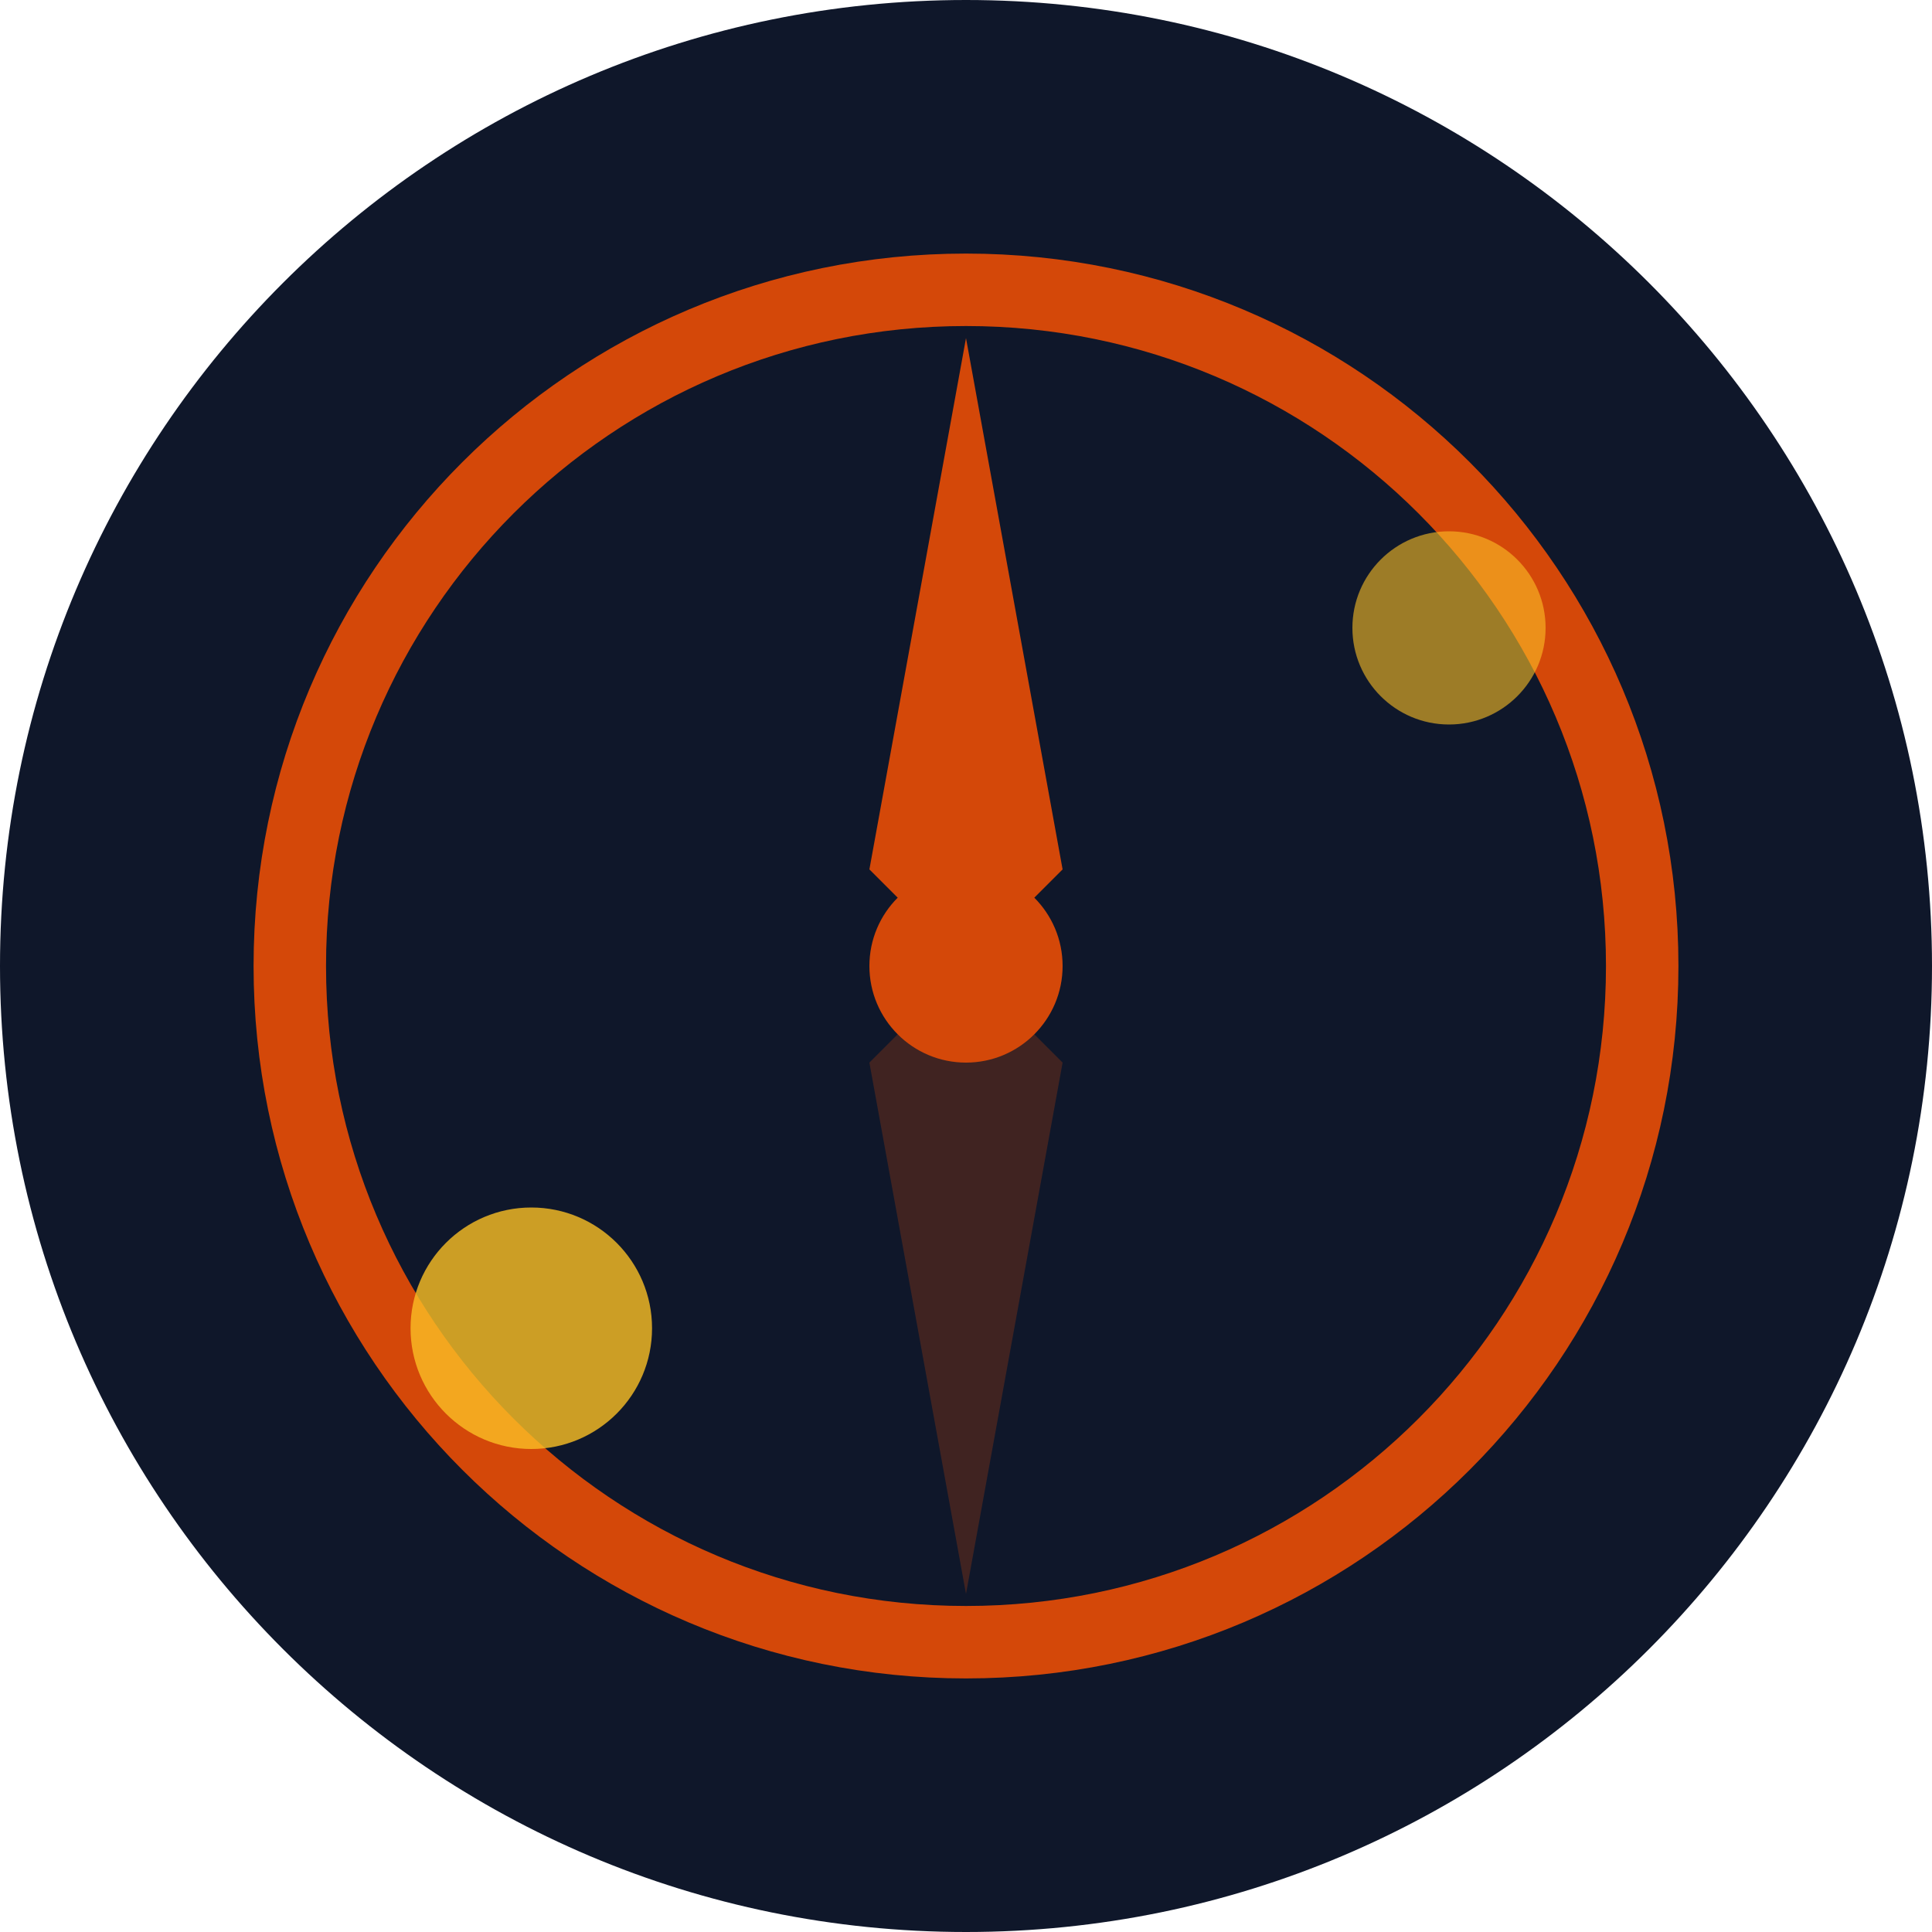
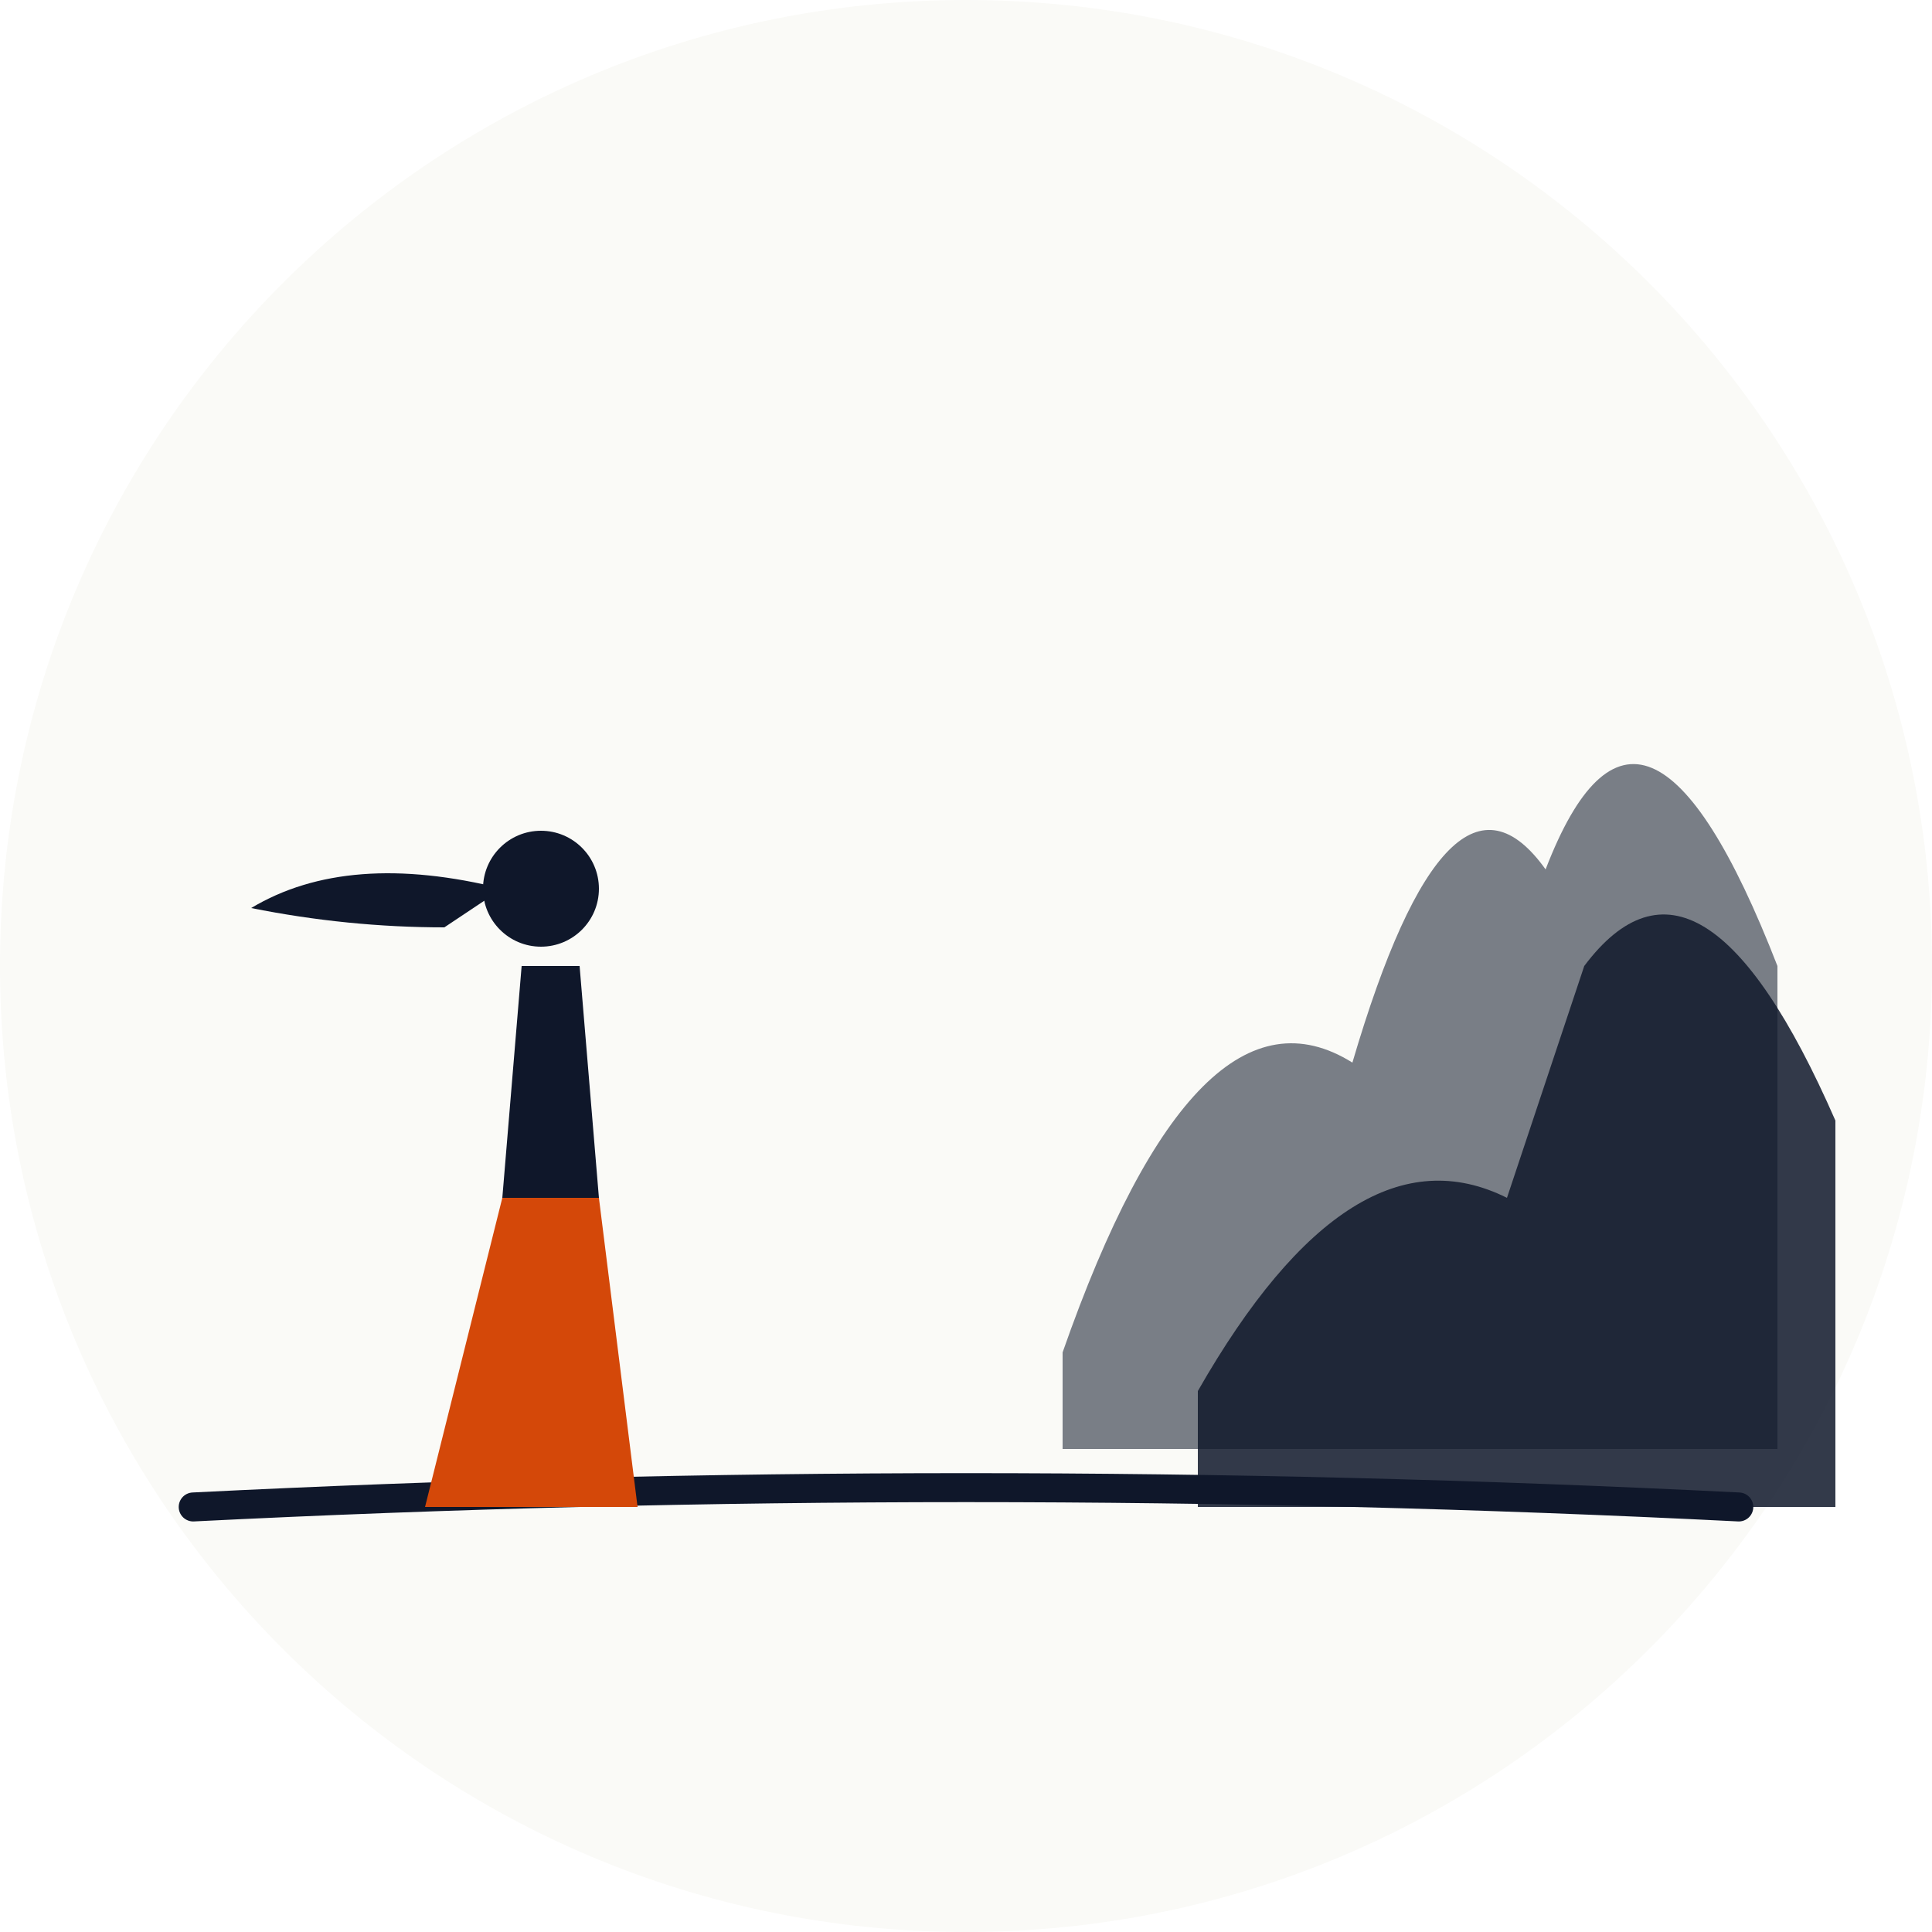
- <svg xmlns="http://www.w3.org/2000/svg" width="32" height="32" viewBox="0 0 80 80">
-   <circle cx="40" cy="40" r="40" fill="#0f172a" />
-   <circle cx="40" cy="40" r="28" fill="none" stroke="#d44809" stroke-width="3" />
-   <polygon points="40,14 44,36 40,40 36,36" fill="#d44809" />
-   <polygon points="40,66 44,44 40,40 36,44" fill="#d44809" opacity="0.25" />
-   <circle cx="40" cy="40" r="4" fill="#d44809" />
-   <circle cx="22" cy="55" r="5" fill="#fbbf24" opacity="0.8" />
-   <circle cx="60" cy="26" r="4" fill="#fbbf24" opacity="0.6" />
+ <svg xmlns="http://www.w3.org/2000/svg" viewBox="0 0 100 100">
+   <circle cx="50" cy="50" r="50" fill="#fafaf7" />
+   <path d="M55 70 Q62 50 70 55 Q75 38 80 45 Q85 32 92 50 L92 75 L55 75 Z" fill="#0f172a" opacity="0.55" />
+   <path d="M62 72 Q70 58 78 62 L82 50 Q88 42 95 58 L95 78 L62 78 Z" fill="#0f172a" opacity="0.85" />
+   <path d="M10 78 Q50 76 90 78" stroke="#0f172a" stroke-width="1.5" fill="none" stroke-linecap="round" />
+   <circle cx="28" cy="46" r="3" fill="#0f172a" />
+   <path d="M26 46 Q18 44 13 47 Q18 48 23 48 Z" fill="#0f172a" />
+   <path d="M27 50 L30 50 L31 62 L26 62 Z" fill="#0f172a" />
+   <path d="M26 62 L31 62 L33 78 L22 78 Z" fill="#d44809" />
</svg>
